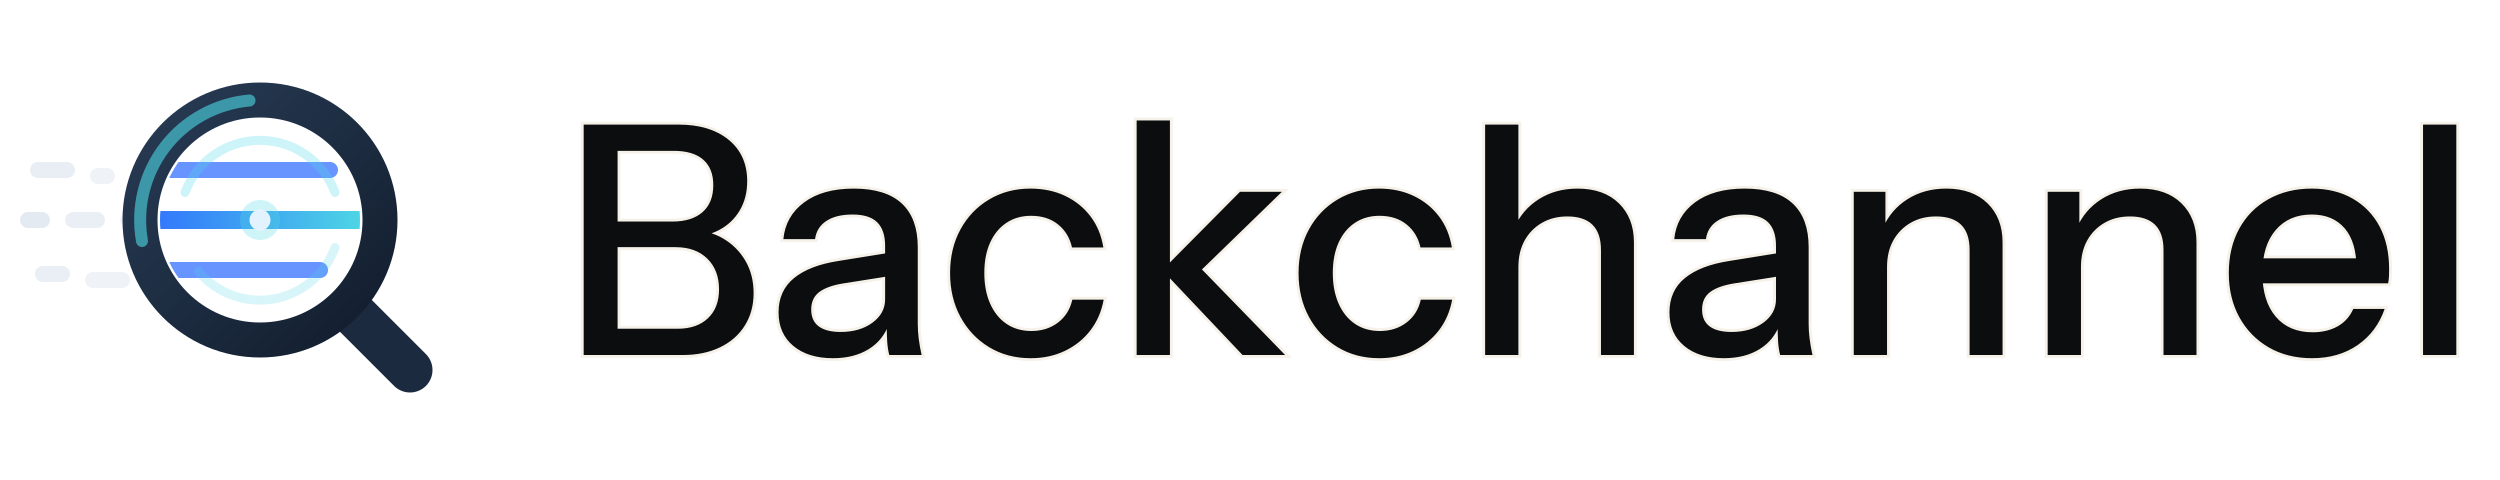
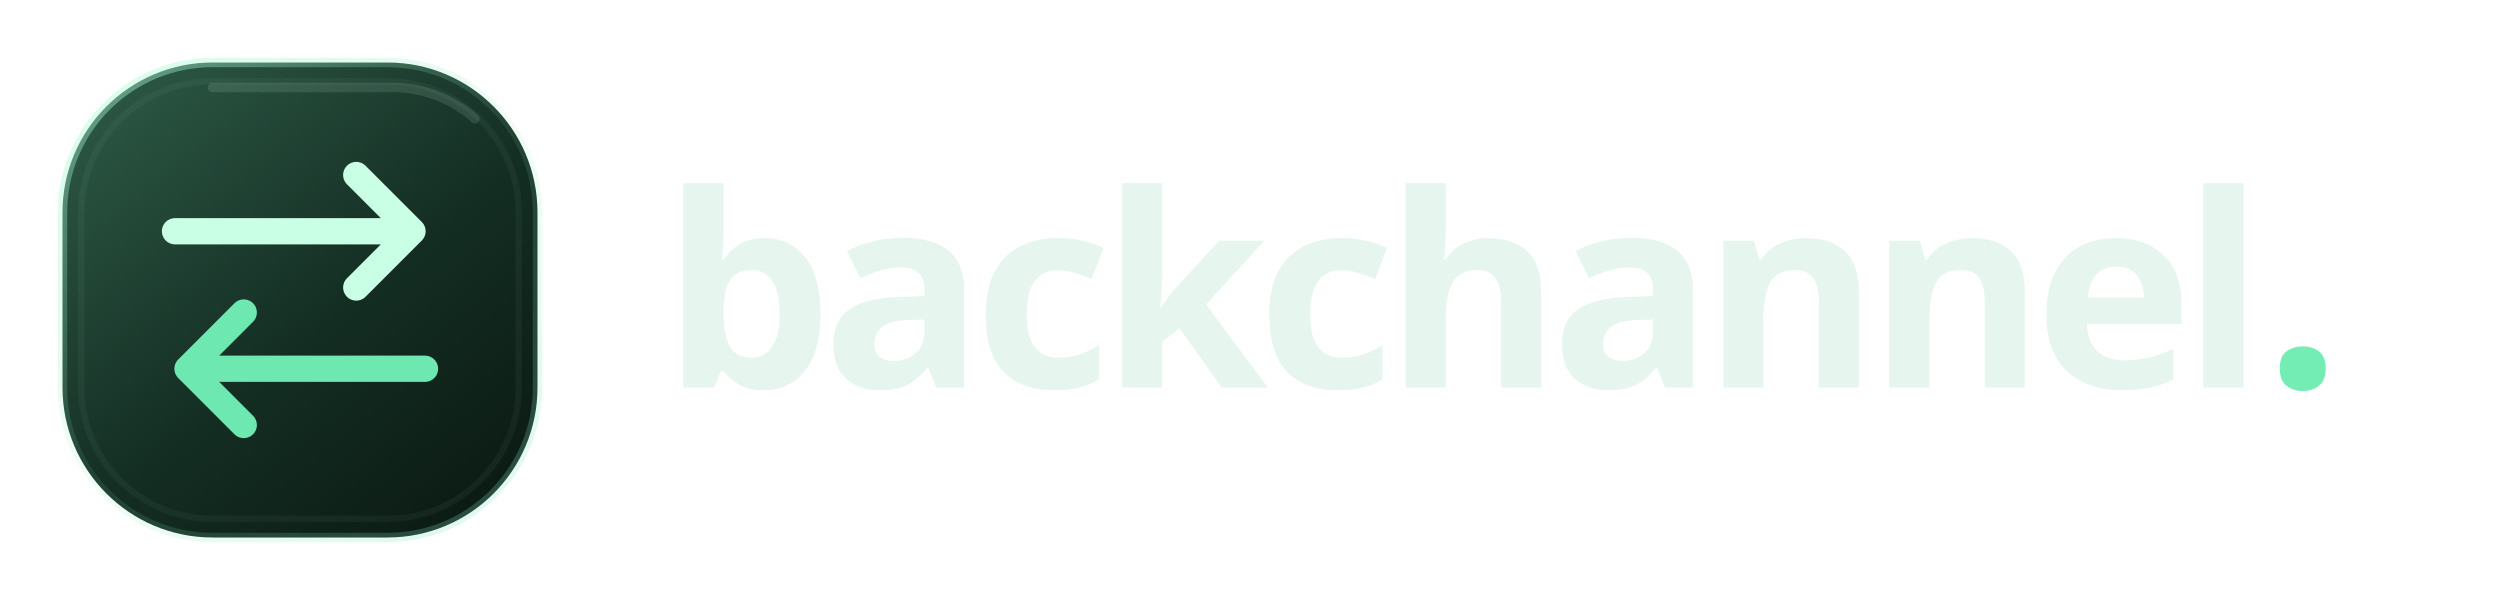
- <svg xmlns="http://www.w3.org/2000/svg" viewBox="0 0 500 96" role="img" aria-labelledby="title">
-   <style>[fill="#0B0D0F"]{stroke:#F6F2EA;stroke-width:1.15px;paint-order:stroke fill}</style>
+ <svg xmlns="http://www.w3.org/2000/svg" viewBox="0 0 400 96" role="img" aria-label="Backchannel" class="brand-mark" fill="none">
  <defs>
-     <linearGradient id="ring" x1="30" y1="20" x2="76" y2="68" gradientUnits="userSpaceOnUse">
-       <stop stop-color="#273B54" />
-       <stop offset="1" stop-color="#121D2D" />
+     <linearGradient id="brand-glass-R0" x1="16" y1="12" x2="80" y2="90" gradientUnits="userSpaceOnUse">
+       <stop stop-color="#2d5946" />
+       <stop offset=".52" stop-color="#142e23" />
+       <stop offset="1" stop-color="#0a1711" />
    </linearGradient>
-     <linearGradient id="stream" x1="26" y1="44" x2="74" y2="44" gradientUnits="userSpaceOnUse">
-       <stop stop-color="#2F6BFF" />
-       <stop offset="1" stop-color="#4ED9E4" />
+     <linearGradient id="brand-edge-R0" x1="12" y1="10" x2="80" y2="92" gradientUnits="userSpaceOnUse">
+       <stop stop-color="#b5ffdc" stop-opacity=".48" />
+       <stop offset=".48" stop-color="#80e4b6" stop-opacity=".1" />
+       <stop offset="1" stop-color="#85e6ca" stop-opacity=".28" />
    </linearGradient>
-     <clipPath id="lens">
-       <circle cx="52" cy="44" r="20" />
+     <linearGradient id="brand-sheen-R0">
+       <stop stop-color="#d9ffeb" stop-opacity="0" />
+       <stop offset=".5" stop-color="#d9ffeb" stop-opacity=".22" />
+       <stop offset="1" stop-color="#d9ffeb" stop-opacity="0" />
+     </linearGradient>
+     <clipPath id="brand-clip-R0">
+       <rect x="10" y="10" width="76" height="76" rx="24" />
    </clipPath>
  </defs>
-   <line x1="70" y1="62" x2="82" y2="74" stroke="#1B2A3F" stroke-width="9" stroke-linecap="round" />
-   <g fill="#C9D6E4">
-     <rect x="6" y="32.4" width="9" height="3.2" rx="1.6" opacity=".42" />
-     <rect x="18" y="33.6" width="5" height="3.2" rx="1.6" opacity=".3" />
-     <rect x="4" y="42.4" width="6" height="3.2" rx="1.6" opacity=".5" />
-     <rect x="13" y="42.4" width="8" height="3.2" rx="1.6" opacity=".38" />
-     <rect x="24" y="42.4" width="4" height="3.2" rx="1.6" opacity=".28" />
-     <rect x="7" y="53.2" width="7" height="3.2" rx="1.6" opacity=".4" />
-     <rect x="17" y="54.4" width="9" height="3.2" rx="1.6" opacity=".3" />
+   <rect x="10" y="10" width="76" height="76" rx="24" fill="url(#brand-glass-R0)" stroke="url(#brand-edge-R0)" stroke-width="1.5" />
+   <rect x="13" y="13" width="70" height="70" rx="21" stroke="#d9ffeb" stroke-opacity=".045" />
+   <path d="M34 14h28a20 20 0 0 1 14 5" stroke="#daffec" stroke-opacity=".12" stroke-width="1.5" stroke-linecap="round" />
+   <g clip-path="url(#brand-clip-R0)">
+     <g class="brand-sheen" opacity="0">
+       <path d="m-52-10 35-12L35 106 0 118Z" fill="url(#brand-sheen-R0)" />
+     </g>
  </g>
-   <g clip-path="url(#lens)">
-     <line x1="28" y1="34" x2="66" y2="34" stroke="#2F6BFF" stroke-width="3.2" stroke-linecap="round" stroke-opacity=".72" />
-     <line x1="26" y1="44" x2="72" y2="44" stroke="url(#stream)" stroke-width="3.6" stroke-linecap="round" />
-     <line x1="28" y1="54" x2="64" y2="54" stroke="#2F6BFF" stroke-width="3.2" stroke-linecap="round" stroke-opacity=".72" />
+   <rect class="brand-edge-trace" x="10" y="10" width="76" height="76" rx="24" pathLength="100" stroke="#baffdc" stroke-width="1.4" stroke-linecap="round" stroke-dasharray="18 82" opacity="0" />
+   <g stroke-linecap="round" stroke-linejoin="round">
+     <path class="brand-lane" pathLength="100" d="M28 37h38m-9-9 9 9-9 9" stroke="#c9ffe4" stroke-width="4.2" />
+     <path class="brand-lane brand-lane-return" pathLength="100" d="M68 59H30m9-9-9 9 9 9" stroke="#6ce8b0" stroke-width="4.2" />
+     <path class="brand-packet" d="M28 37h38" pathLength="100" stroke="#f1fff7" stroke-width="4.2" stroke-dasharray="22 120" stroke-dashoffset="25" opacity="0" />
+     <path class="brand-packet brand-packet-return" d="M68 59H30" pathLength="100" stroke="#d1ffeb" stroke-width="4.2" stroke-dasharray="22 120" stroke-dashoffset="25" opacity="0" />
+     <path class="brand-tip" d="m57 28 9 9-9 9" stroke="#f1fff7" stroke-width="4.2" opacity="0" />
+     <path class="brand-tip brand-tip-return" d="m39 50-9 9 9 9" stroke="#d1ffeb" stroke-width="4.2" opacity="0" />
  </g>
-   <circle cx="52" cy="44" r="24" fill="none" stroke="url(#ring)" stroke-width="7" />
-   <path d="M 28.4 48.2 A 24 24 0 0 1 49.9 20.1" fill="none" stroke="#4ED9E4" stroke-width="2.4" stroke-linecap="round" stroke-opacity=".6" />
-   <path d="M 37 38.5 A 16 16 0 0 1 67 38.5" fill="none" stroke="#4ED9E4" stroke-width="1.8" stroke-linecap="round" stroke-opacity=".28" />
-   <path d="M 67 49.5 A 16 16 0 0 1 39.7 54.3" fill="none" stroke="#4ED9E4" stroke-width="1.8" stroke-linecap="round" stroke-opacity=".22" />
-   <circle cx="52" cy="44" r="4" fill="#4ED9E4" opacity=".28" />
-   <circle cx="52" cy="44" r="2.1" fill="#EAF6FF" opacity=".95" />
-   <path fill="#0B0D0F" d="M121.728 71V65.752H135.488Q139.392 65.752 141.6 63.64Q143.808 61.528 143.808 57.88Q143.808 54.04 141.472 51.736Q139.136 49.432 135.104 49.432H121.728V44.312H134.464Q138.368 44.312 140.512 42.424Q142.656 40.536 142.656 37.016Q142.656 33.688 140.64 31.928Q138.624 30.168 134.72 30.168H121.728V24.92H135.744Q142.016 24.92 145.728 27.96Q149.44 31 149.44 36.248Q149.44 39.576 147.936 42.104Q146.432 44.632 143.808 46.008Q141.184 47.384 137.856 47.384L138.176 46.04Q141.76 46.04 144.576 47.672Q147.392 49.304 149.056 52.12Q150.72 54.936 150.72 58.648Q150.72 62.296 148.96 65.112Q147.2 67.928 144 69.464Q140.8 71 136.576 71ZM116.736 71V24.92H123.52V71ZM177.856 71Q177.536 69.784 177.44 68.312Q177.344 66.84 177.344 64.728H177.024V49.176Q177.024 46.04 175.456 44.472Q173.888 42.904 170.496 42.904Q167.232 42.904 165.28 44.184Q163.328 45.464 163.008 47.832H156.672Q157.12 43.224 160.832 40.472Q164.544 37.72 170.752 37.72Q177.152 37.72 180.352 40.696Q183.552 43.672 183.552 49.432V64.728Q183.552 66.2 183.744 67.736Q183.936 69.272 184.32 71ZM166.592 71.64Q161.6 71.64 158.656 69.176Q155.712 66.712 155.712 62.488Q155.712 58.136 158.816 55.608Q161.92 53.08 167.744 52.184L178.496 50.456V55.128L168.768 56.664Q165.504 57.176 163.872 58.392Q162.24 59.608 162.24 61.912Q162.24 64.152 163.744 65.272Q165.248 66.392 168.128 66.392Q171.968 66.392 174.496 64.536Q177.024 62.68 177.024 59.864L177.856 64.6Q176.704 67.992 173.76 69.816Q170.816 71.64 166.592 71.64ZM206.144 71.64Q201.472 71.64 197.824 69.432Q194.176 67.224 192.096 63.384Q190.016 59.544 190.016 54.616Q190.016 49.688 192.096 45.88Q194.176 42.072 197.824 39.896Q201.472 37.72 206.08 37.72Q209.984 37.72 213.056 39.192Q216.128 40.664 218.112 43.288Q220.096 45.912 220.672 49.496H214.4Q213.76 46.616 211.616 44.888Q209.472 43.16 206.208 43.16Q203.392 43.16 201.28 44.568Q199.168 45.976 198.016 48.536Q196.864 51.096 196.864 54.616Q196.864 58.072 198.016 60.696Q199.168 63.32 201.28 64.76Q203.392 66.2 206.272 66.2Q209.408 66.2 211.616 64.504Q213.824 62.808 214.464 59.928H220.736Q220.096 63.448 218.08 66.072Q216.064 68.696 212.992 70.168Q209.92 71.64 206.144 71.64ZM227.328 71V24.088H233.984V71ZM248.512 71 232.448 54.04 248 38.36H256.384L238.72 55.512 239.04 52.504 257.024 71ZM275.84 71.64Q271.168 71.64 267.52 69.432Q263.872 67.224 261.792 63.384Q259.712 59.544 259.712 54.616Q259.712 49.688 261.792 45.88Q263.872 42.072 267.52 39.896Q271.168 37.72 275.776 37.72Q279.68 37.72 282.752 39.192Q285.824 40.664 287.808 43.288Q289.792 45.912 290.368 49.496H284.096Q283.456 46.616 281.312 44.888Q279.168 43.16 275.904 43.16Q273.088 43.16 270.976 44.568Q268.864 45.976 267.712 48.536Q266.56 51.096 266.56 54.616Q266.56 58.072 267.712 60.696Q268.864 63.32 270.976 64.76Q273.088 66.2 275.968 66.2Q279.104 66.2 281.312 64.504Q283.52 62.808 284.16 59.928H290.432Q289.792 63.448 287.776 66.072Q285.76 68.696 282.688 70.168Q279.616 71.64 275.84 71.64ZM297.024 71V24.92H303.68V71ZM320.192 71V50.008Q320.192 46.616 318.496 44.952Q316.8 43.288 313.472 43.288Q310.592 43.288 308.384 44.568Q306.176 45.848 304.928 48.088Q303.68 50.328 303.68 53.4L302.848 45.592Q304.448 41.944 307.776 39.832Q311.104 37.72 315.52 37.72Q320.768 37.72 323.776 40.664Q326.784 43.608 326.784 48.472V71ZM356.032 71Q355.712 69.784 355.616 68.312Q355.52 66.84 355.52 64.728H355.2V49.176Q355.2 46.04 353.632 44.472Q352.064 42.904 348.672 42.904Q345.408 42.904 343.456 44.184Q341.504 45.464 341.184 47.832H334.848Q335.296 43.224 339.008 40.472Q342.72 37.72 348.928 37.72Q355.328 37.72 358.528 40.696Q361.728 43.672 361.728 49.432V64.728Q361.728 66.2 361.92 67.736Q362.112 69.272 362.496 71ZM344.768 71.64Q339.776 71.64 336.832 69.176Q333.888 66.712 333.888 62.488Q333.888 58.136 336.992 55.608Q340.096 53.08 345.92 52.184L356.672 50.456V55.128L346.944 56.664Q343.68 57.176 342.048 58.392Q340.416 59.608 340.416 61.912Q340.416 64.152 341.92 65.272Q343.424 66.392 346.304 66.392Q350.144 66.392 352.672 64.536Q355.2 62.68 355.2 59.864L356.032 64.6Q354.88 67.992 351.936 69.816Q348.992 71.64 344.768 71.64ZM370.752 71V38.36H377.088V46.04H377.408V71ZM393.92 71V50.008Q393.92 46.616 392.224 44.952Q390.528 43.288 387.2 43.288Q384.32 43.288 382.112 44.568Q379.904 45.848 378.656 48.088Q377.408 50.328 377.408 53.4L376.576 45.592Q378.176 41.944 381.504 39.832Q384.832 37.72 389.248 37.72Q394.496 37.72 397.504 40.664Q400.512 43.608 400.512 48.472V71ZM409.536 71V38.36H415.872V46.04H416.192V71ZM432.704 71V50.008Q432.704 46.616 431.008 44.952Q429.312 43.288 425.984 43.288Q423.104 43.288 420.896 44.568Q418.688 45.848 417.44 48.088Q416.192 50.328 416.192 53.4L415.36 45.592Q416.96 41.944 420.288 39.832Q423.616 37.72 428.032 37.72Q433.28 37.72 436.288 40.664Q439.296 43.608 439.296 48.472V71ZM462.4 71.64Q457.472 71.64 453.728 69.464Q449.984 67.288 447.872 63.448Q445.76 59.608 445.76 54.616Q445.76 49.56 447.84 45.752Q449.92 41.944 453.696 39.832Q457.472 37.72 462.336 37.72Q467.072 37.72 470.56 39.736Q474.048 41.752 475.936 45.336Q477.824 48.92 477.824 53.848Q477.824 54.616 477.792 55.288Q477.76 55.96 477.632 56.664H450.24V51.672H472.96L471.296 53.656Q471.296 48.408 468.928 45.656Q466.56 42.904 462.336 42.904Q457.792 42.904 455.136 46.008Q452.48 49.112 452.48 54.616Q452.48 60.184 455.136 63.32Q457.792 66.456 462.528 66.456Q465.408 66.456 467.52 65.272Q469.632 64.088 470.656 61.784H476.928Q475.328 66.392 471.52 69.016Q467.712 71.64 462.4 71.64ZM484.608 71V24.92H491.264V71Z" />
+   <text x="106" y="62" fill="#e6f6ee" font-family="Manrope,Avenir Next,sans-serif" font-size="43" font-weight="600" letter-spacing="-1.7">backchannel<tspan fill="#74edb4">.</tspan>
+   </text>
</svg>
